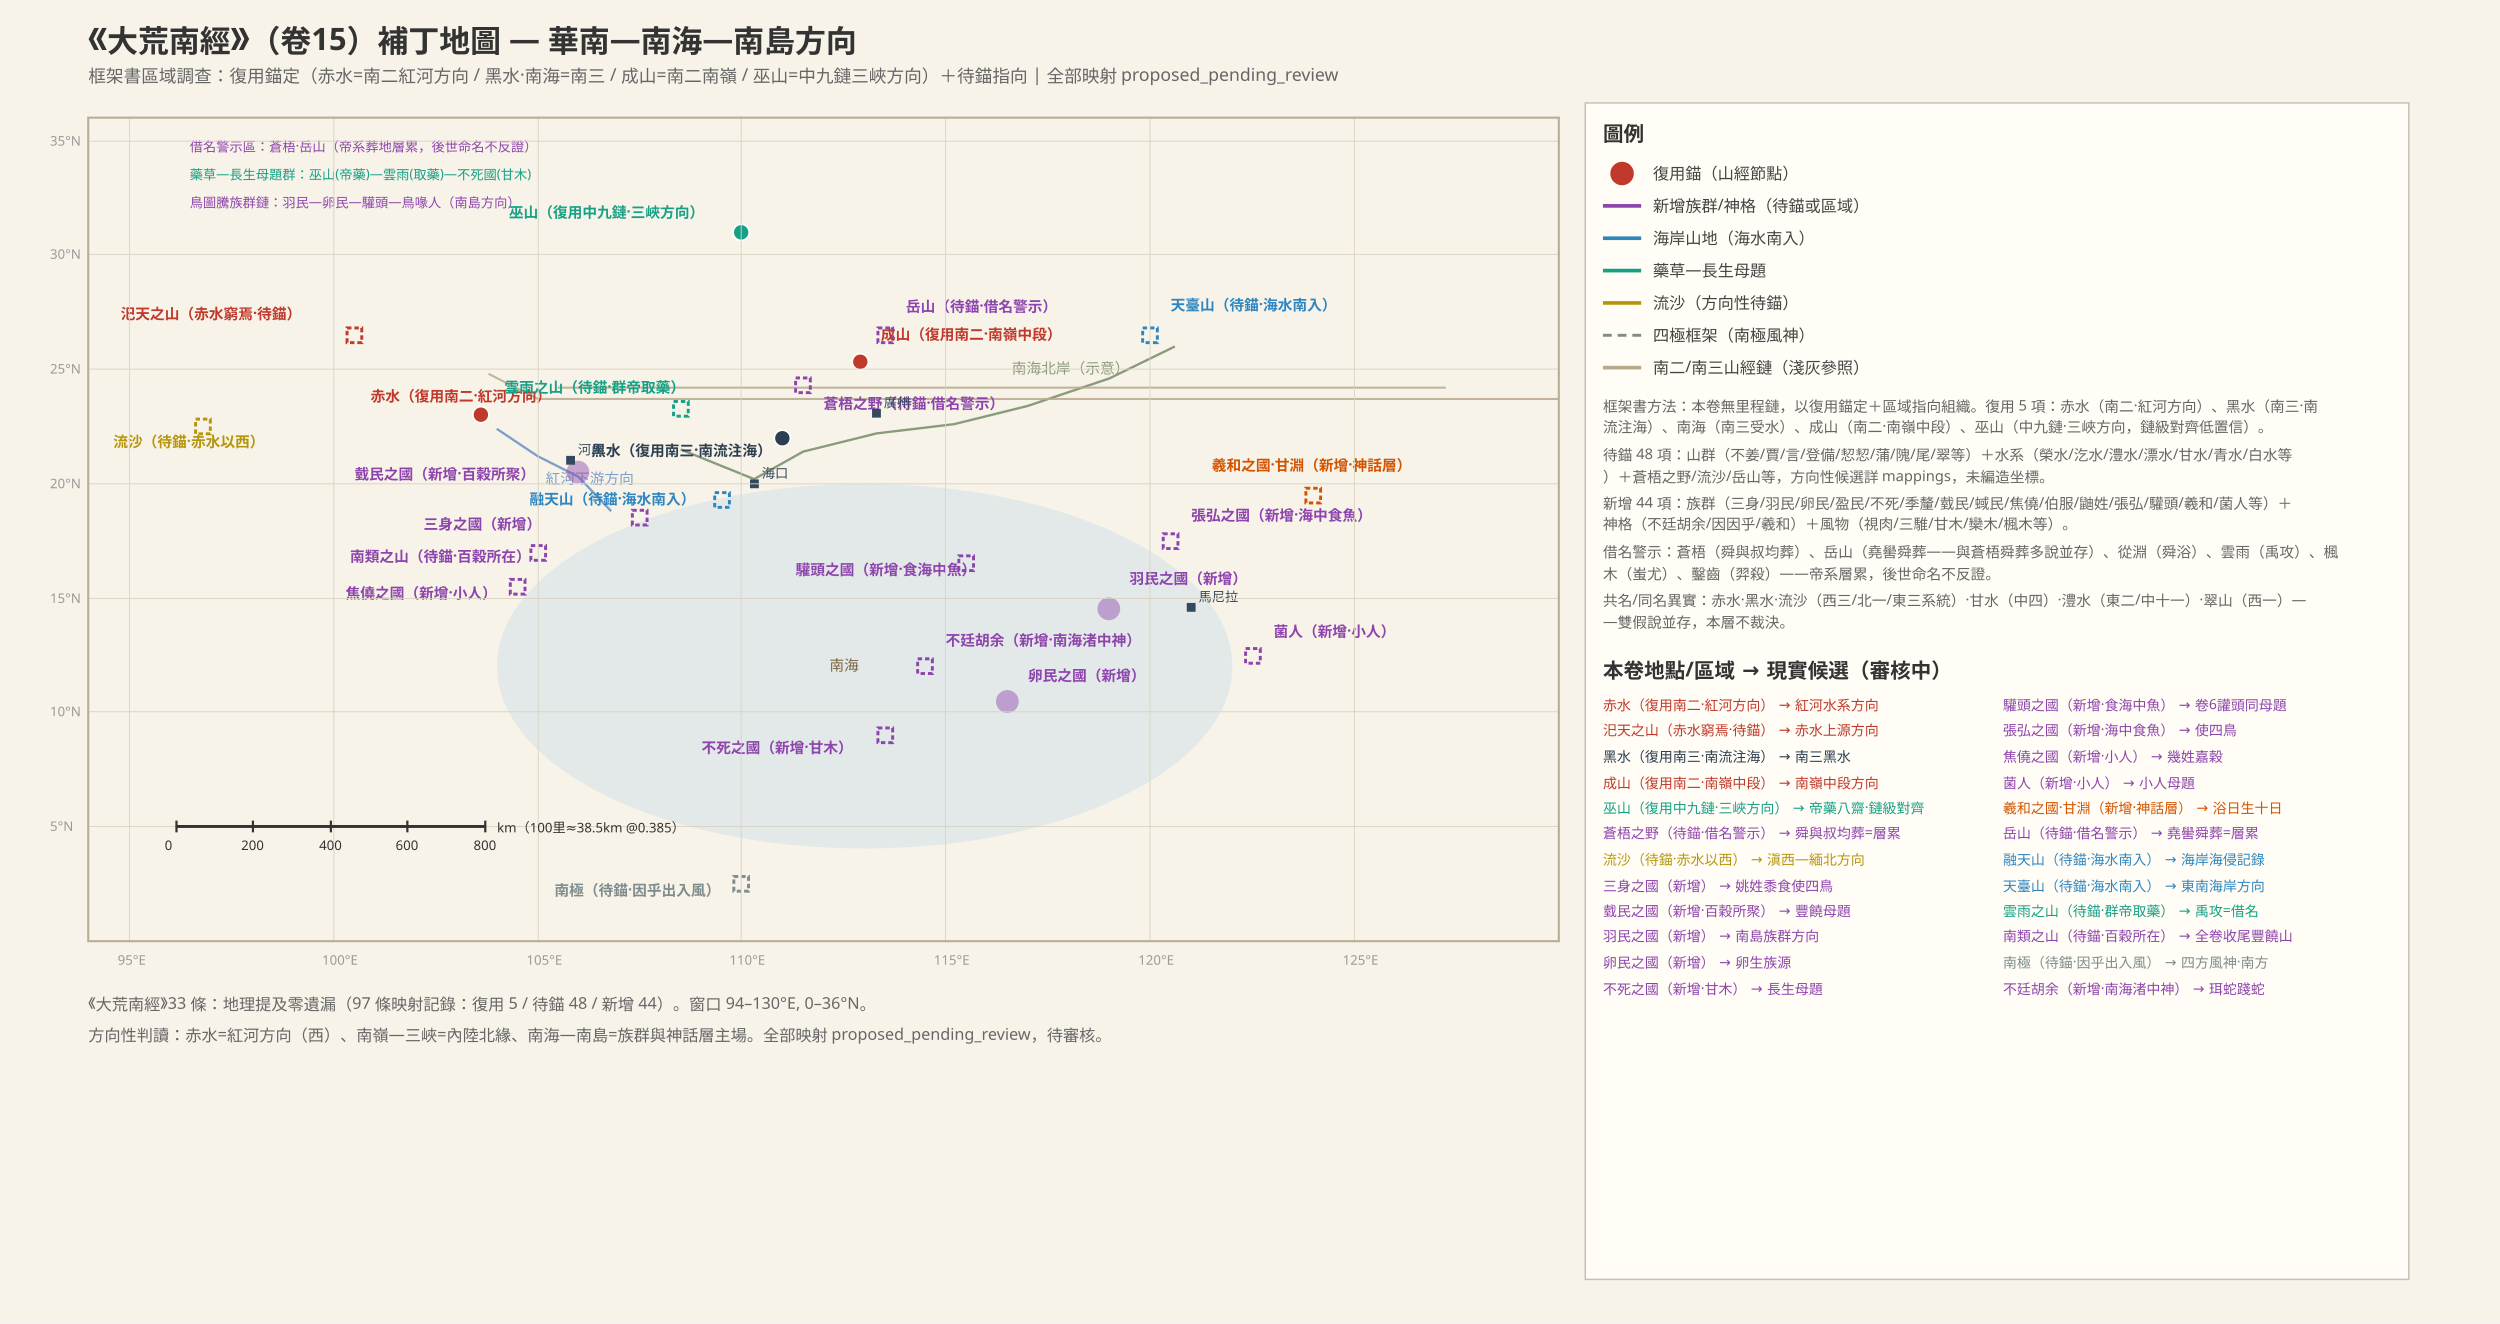
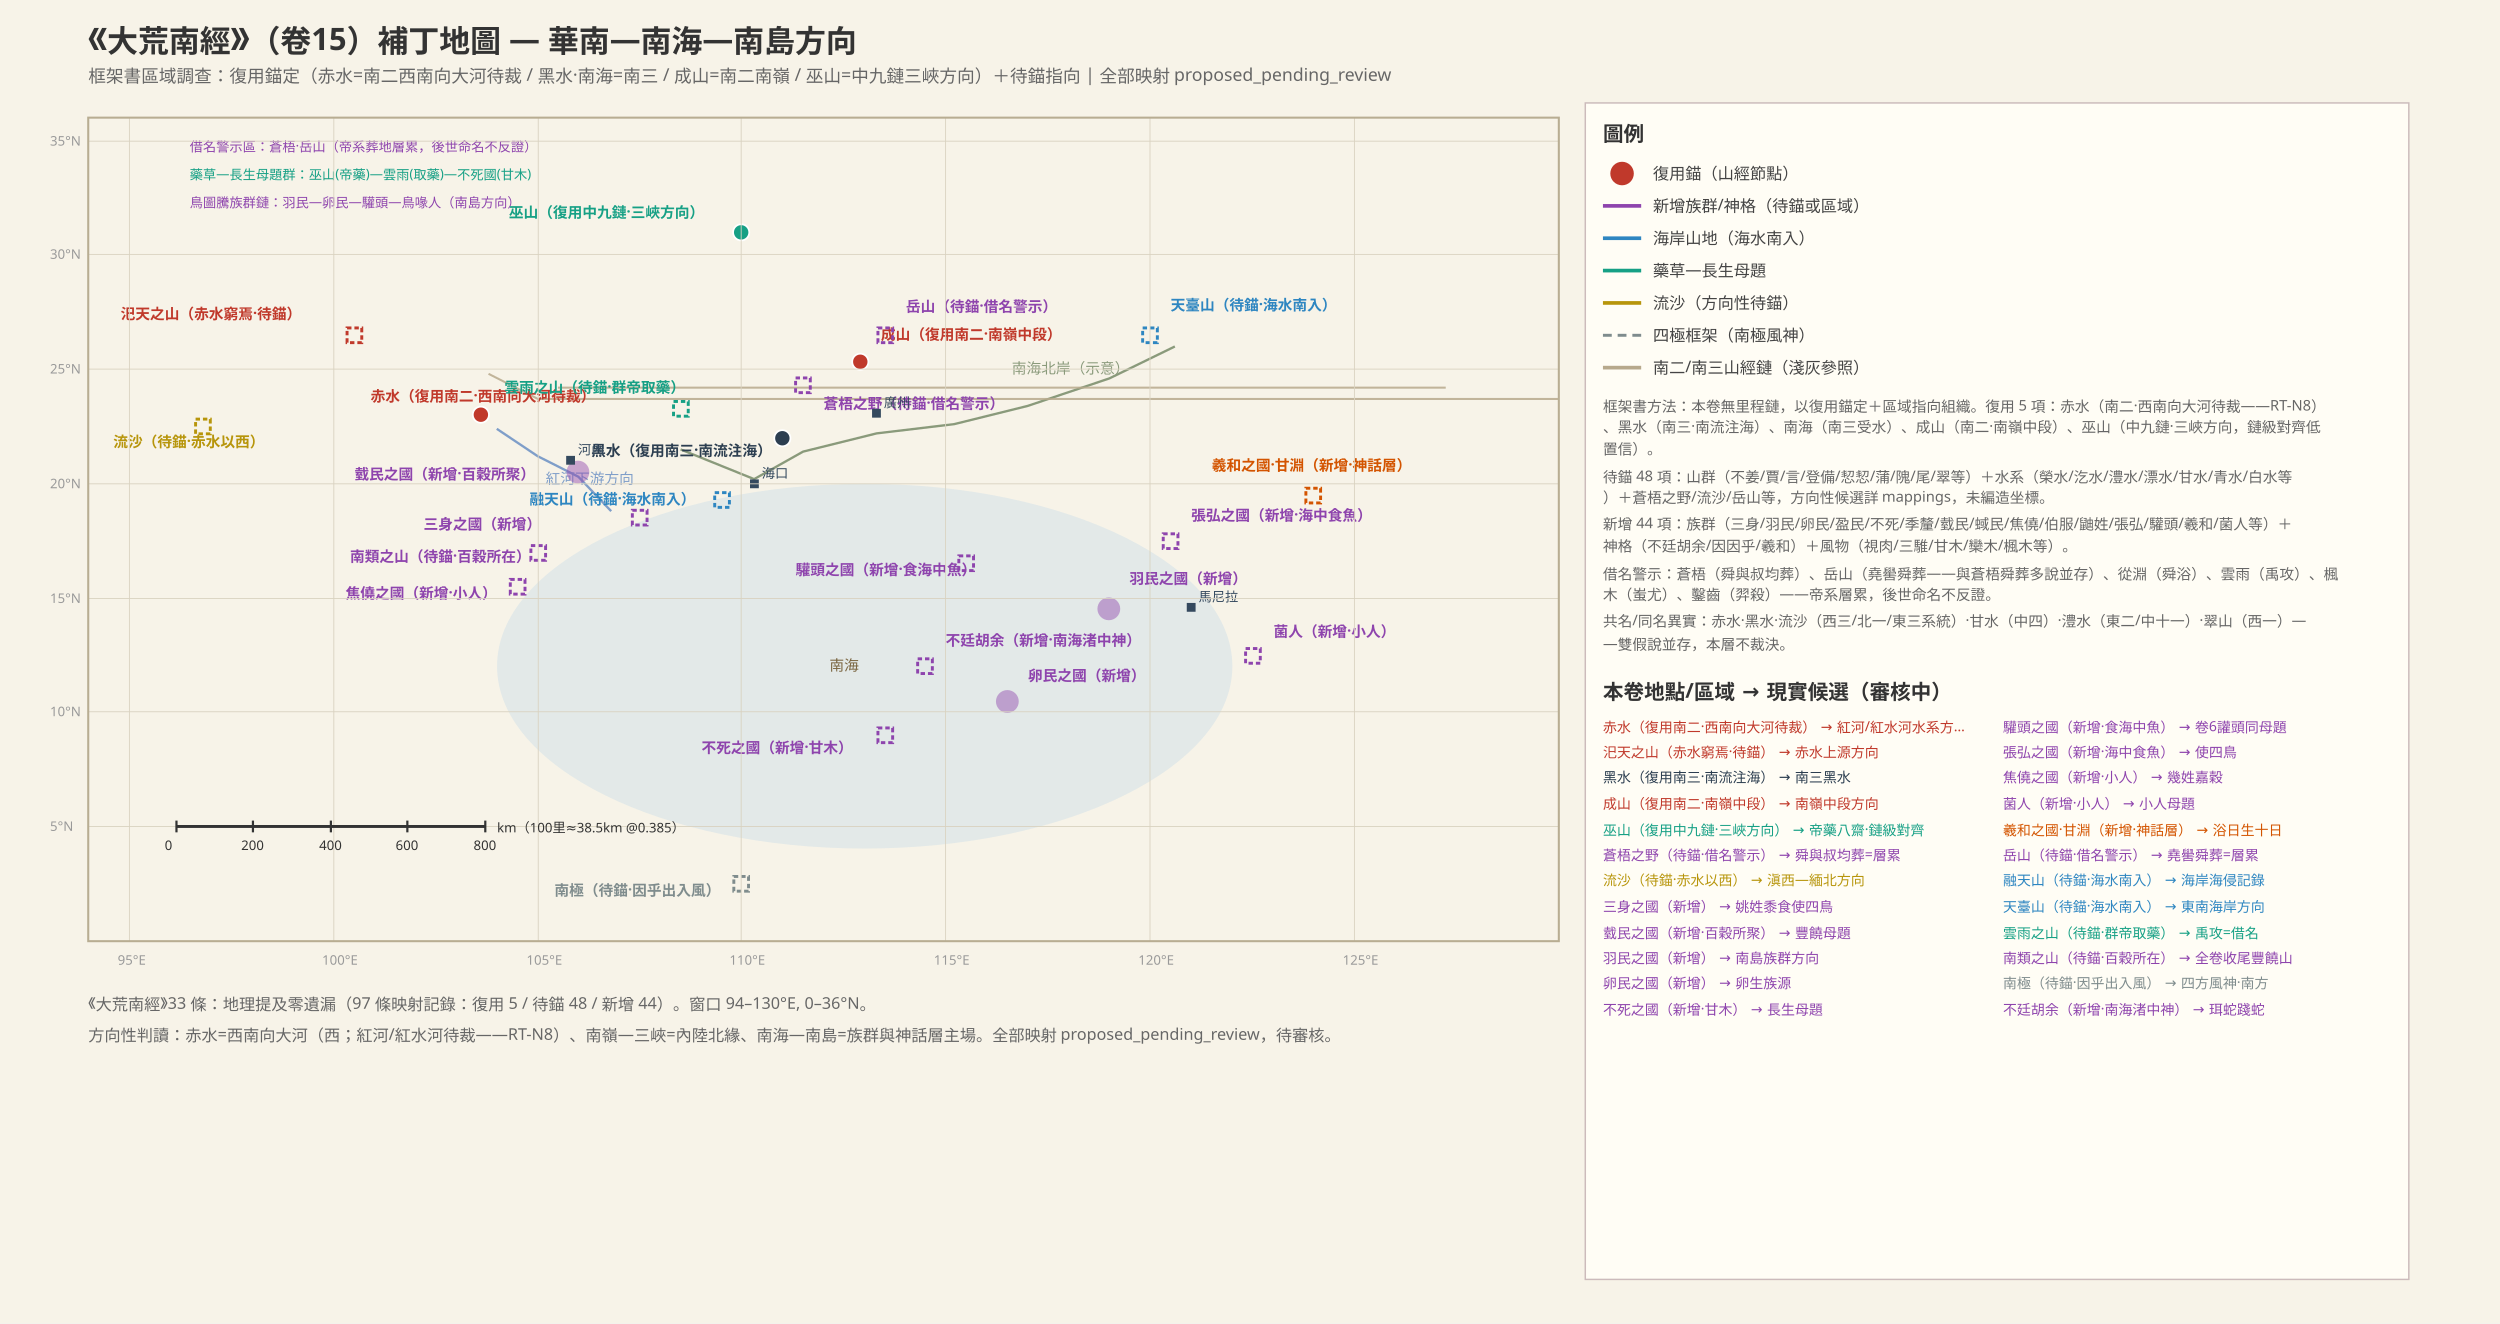
<svg xmlns="http://www.w3.org/2000/svg" width="1700" height="900" font-family="PingFang SC, Hiragino Sans GB, Microsoft YaHei, sans-serif">
  <rect width="1700" height="900" fill="#f7f3e8" />
  <clipPath id="mapclip">
    <rect x="60" y="80" width="1000" height="560" />
  </clipPath>
  <defs>
    <clipPath id="mapclip">
      <rect x="60" y="80" width="1000" height="560" />
    </clipPath>
    <pattern id="sand" width="8" height="8" patternUnits="userSpaceOnUse">
      <rect width="8" height="8" fill="#efe3c0" />
      <circle cx="2" cy="2" r="0.8" fill="#d6b96a" />
      <circle cx="6" cy="6" r="0.8" fill="#d6b96a" />
    </pattern>
  </defs>
  <text x="60" y="34" font-size="21" font-weight="bold" fill="#333">《大荒南經》（卷15）補丁地圖 — 華南—南海—南島方向</text>
-   <text x="60" y="56" font-size="12" fill="#666">框架書區域調查：復用錨定（赤水=南二紅河方向 / 黑水·南海=南三 / 成山=南二南嶺 / 巫山=中九鏈三峽方向）＋待錨指向 | 全部映射 proposed_pending_review</text>
+   <text x="60" y="56" font-size="12" fill="#666">框架書區域調查：復用錨定（赤水=南二西南向大河待裁 / 黑水·南海=南三 / 成山=南二南嶺 / 巫山=中九鏈三峽方向）＋待錨指向 | 全部映射 proposed_pending_review</text>
  <g clip-path="url(#mapclip)">
    <ellipse cx="588" cy="453" rx="250" ry="124" fill="#bcd6e8" opacity="0.35" />
    <text x="564" y="456" font-size="10" fill="#7a6540">南海</text>
    <polyline points="337.8,291.6 365.6,310.2 393.3,324.2 415.6,347.6" fill="none" stroke="#7f9ec9" stroke-width="1.6" />
    <text x="371" y="329" font-size="10" fill="#7f9ec9">紅河下游方向</text>
    <polyline points="462.8,305.6 512.8,325.8 546.1,307.1 596.1,294.7 648.9,288.4 698.9,276.0 754.4,257.3 798.9,235.6" fill="none" stroke="#8a9a7b" stroke-width="1.6" />
    <text x="688" y="254" font-size="10" fill="#8a9a7b">南海北岸（示意）</text>
    <polyline points="332.2,254.2 365.8,271.3 401.9,271.3 438.9,271.3 478.1,271.3 520.6,271.3 573.3,271.3 626.4,271.3 679.2,271.3 732.2,271.3 785.0,271.3 838.1,271.3 880.3,271.3 922.8,271.3 975.6,271.3 1028.6,271.3 1081.4,271.3" fill="none" stroke="#b7a98c" stroke-width="1.4" opacity="0.85" />
    <polyline points="379.4,263.6 432.2,263.6 484.7,263.6 537.5,263.6 579.7,263.6 621.7,263.6 674.4,263.6 726.9,263.6 779.7,263.6 821.9,263.6 860.8,263.6 921.9,263.6 983.1,263.6" fill="none" stroke="#b7a98c" stroke-width="1.4" opacity="0.85" />
    <text x="129" y="103" font-size="9" fill="#8e44ad">借名警示區：蒼梧·岳山（帝系葬地層累，後世命名不反證）</text>
    <text x="129" y="122" font-size="9" fill="#16a085">藥草—長生母題群：巫山(帝藥)—雲雨(取藥)—不死國(甘木)</text>
    <text x="129" y="141" font-size="9" fill="#8e44ad">鳥圖騰族群鏈：羽民—卵民—驩頭—鳥喙人（南島方向）</text>
    <circle cx="327" cy="282" r="5.5" fill="#c0392b" stroke="#fff" stroke-width="1.2" />
-     <text x="252" y="273" font-size="10" font-weight="bold" fill="#c0392b">赤水（復用南二·紅河方向）</text>
+     <text x="252" y="273" font-size="10" font-weight="bold" fill="#c0392b">赤水（復用南二·西南向大河待裁）</text>
    <rect x="236" y="223" width="10" height="10" fill="none" stroke="#c0392b" stroke-width="2" stroke-dasharray="3 2" />
    <text x="82" y="217" font-size="10" font-weight="bold" fill="#c0392b">汜天之山（赤水窮焉·待錨）</text>
    <circle cx="532" cy="298" r="5.5" fill="#2c3e50" stroke="#fff" stroke-width="1.2" />
    <text x="402" y="310" font-size="10" font-weight="bold" fill="#2c3e50">黑水（復用南三·南流注海）</text>
    <circle cx="585" cy="246" r="5.5" fill="#c0392b" stroke="#fff" stroke-width="1.2" />
    <text x="599" y="231" font-size="10" font-weight="bold" fill="#c0392b">成山（復用南二·南嶺中段）</text>
    <circle cx="504" cy="158" r="5.5" fill="#16a085" stroke="#fff" stroke-width="1.2" />
    <text x="346" y="148" font-size="10" font-weight="bold" fill="#16a085">巫山（復用中九鏈·三峽方向）</text>
    <rect x="541" y="257" width="10" height="10" fill="none" stroke="#8e44ad" stroke-width="2" stroke-dasharray="3 2" />
    <text x="560" y="278" font-size="10" font-weight="bold" fill="#8e44ad">蒼梧之野（待錨·借名警示）</text>
    <rect x="133" y="285" width="10" height="10" fill="none" stroke="#b7950b" stroke-width="2" stroke-dasharray="3 2" />
    <text x="77" y="304" font-size="10" font-weight="bold" fill="#b7950b">流沙（待錨·赤水以西）</text>
    <rect x="430" y="347" width="10" height="10" fill="none" stroke="#8e44ad" stroke-width="2" stroke-dasharray="3 2" />
    <text x="288" y="360" font-size="10" font-weight="bold" fill="#8e44ad">三身之國（新增）</text>
    <circle cx="393" cy="321" r="7" fill="#8e44ad" opacity="0.45" stroke="#8e44ad" stroke-width="1.5" />
    <text x="241" y="326" font-size="10" font-weight="bold" fill="#8e44ad">臷民之國（新增·百穀所聚）</text>
    <circle cx="754" cy="414" r="7" fill="#8e44ad" opacity="0.45" stroke="#8e44ad" stroke-width="1.5" />
    <text x="768" y="397" font-size="10" font-weight="bold" fill="#8e44ad">羽民之國（新增）</text>
    <circle cx="685" cy="477" r="7" fill="#8e44ad" opacity="0.45" stroke="#8e44ad" stroke-width="1.5" />
    <text x="699" y="463" font-size="10" font-weight="bold" fill="#8e44ad">卵民之國（新增）</text>
    <rect x="597" y="495" width="10" height="10" fill="none" stroke="#8e44ad" stroke-width="2" stroke-dasharray="3 2" />
    <text x="477" y="512" font-size="10" font-weight="bold" fill="#8e44ad">不死之國（新增·甘木）</text>
    <rect x="652" y="378" width="10" height="10" fill="none" stroke="#8e44ad" stroke-width="2" stroke-dasharray="3 2" />
    <text x="541" y="391" font-size="10" font-weight="bold" fill="#8e44ad">驩頭之國（新增·食海中魚）</text>
    <rect x="791" y="363" width="10" height="10" fill="none" stroke="#8e44ad" stroke-width="2" stroke-dasharray="3 2" />
    <text x="810" y="354" font-size="10" font-weight="bold" fill="#8e44ad">張弘之國（新增·海中食魚）</text>
    <rect x="347" y="394" width="10" height="10" fill="none" stroke="#8e44ad" stroke-width="2" stroke-dasharray="3 2" />
    <text x="235" y="407" font-size="10" font-weight="bold" fill="#8e44ad">焦僥之國（新增·小人）</text>
    <rect x="847" y="441" width="10" height="10" fill="none" stroke="#8e44ad" stroke-width="2" stroke-dasharray="3 2" />
    <text x="866" y="433" font-size="10" font-weight="bold" fill="#8e44ad">菌人（新增·小人）</text>
    <rect x="888" y="332" width="10" height="10" fill="none" stroke="#d35400" stroke-width="2" stroke-dasharray="3 2" />
    <text x="824" y="320" font-size="10" font-weight="bold" fill="#d35400">羲和之國·甘淵（新增·神話層）</text>
    <rect x="597" y="223" width="10" height="10" fill="none" stroke="#8e44ad" stroke-width="2" stroke-dasharray="3 2" />
    <text x="616" y="212" font-size="10" font-weight="bold" fill="#8e44ad">岳山（待錨·借名警示）</text>
    <rect x="486" y="335" width="10" height="10" fill="none" stroke="#2e86c1" stroke-width="2" stroke-dasharray="3 2" />
    <text x="360" y="343" font-size="10" font-weight="bold" fill="#2e86c1">融天山（待錨·海水南入）</text>
    <rect x="777" y="223" width="10" height="10" fill="none" stroke="#2e86c1" stroke-width="2" stroke-dasharray="3 2" />
    <text x="796" y="211" font-size="10" font-weight="bold" fill="#2e86c1">天臺山（待錨·海水南入）</text>
    <rect x="458" y="273" width="10" height="10" fill="none" stroke="#16a085" stroke-width="2" stroke-dasharray="3 2" />
    <text x="343" y="267" font-size="10" font-weight="bold" fill="#16a085">雲雨之山（待錨·群帝取藥）</text>
    <rect x="361" y="371" width="10" height="10" fill="none" stroke="#8e44ad" stroke-width="2" stroke-dasharray="3 2" />
    <text x="238" y="382" font-size="10" font-weight="bold" fill="#8e44ad">南類之山（待錨·百穀所在）</text>
    <rect x="499" y="596" width="10" height="10" fill="none" stroke="#7f8c8d" stroke-width="2" stroke-dasharray="3 2" />
    <text x="377" y="609" font-size="10" font-weight="bold" fill="#7f8c8d">南極（待錨·因乎出入風）</text>
    <rect x="624" y="448" width="10" height="10" fill="none" stroke="#8e44ad" stroke-width="2" stroke-dasharray="3 2" />
    <text x="643" y="439" font-size="10" font-weight="bold" fill="#8e44ad">不廷胡余（新增·南海渚中神）</text>
    <rect x="593" y="278" width="6" height="6" fill="#34495e" />
    <text x="601" y="277" font-size="9" fill="#34495e">廣州</text>
    <rect x="385" y="310" width="6" height="6" fill="#34495e" />
    <text x="393" y="309" font-size="9" fill="#34495e">河內</text>
    <rect x="510" y="326" width="6" height="6" fill="#34495e" />
    <text x="518" y="325" font-size="9" fill="#34495e">海口</text>
    <rect x="807" y="410" width="6" height="6" fill="#34495e" />
    <text x="815" y="409" font-size="9" fill="#34495e">馬尼拉</text>
  </g>
  <line x1="88" y1="640" x2="88" y2="80" stroke="#d9d2c0" stroke-width="0.6" />
  <text x="80" y="656" font-size="9" fill="#999">95°E</text>
  <line x1="227" y1="640" x2="227" y2="80" stroke="#d9d2c0" stroke-width="0.6" />
  <text x="219" y="656" font-size="9" fill="#999">100°E</text>
  <line x1="366" y1="640" x2="366" y2="80" stroke="#d9d2c0" stroke-width="0.6" />
  <text x="358" y="656" font-size="9" fill="#999">105°E</text>
  <line x1="504" y1="640" x2="504" y2="80" stroke="#d9d2c0" stroke-width="0.6" />
  <text x="496" y="656" font-size="9" fill="#999">110°E</text>
  <line x1="643" y1="640" x2="643" y2="80" stroke="#d9d2c0" stroke-width="0.6" />
  <text x="635" y="656" font-size="9" fill="#999">115°E</text>
  <line x1="782" y1="640" x2="782" y2="80" stroke="#d9d2c0" stroke-width="0.6" />
  <text x="774" y="656" font-size="9" fill="#999">120°E</text>
  <line x1="921" y1="640" x2="921" y2="80" stroke="#d9d2c0" stroke-width="0.6" />
  <text x="913" y="656" font-size="9" fill="#999">125°E</text>
  <line x1="60" y1="562" x2="1060" y2="562" stroke="#d9d2c0" stroke-width="0.6" />
  <text x="34" y="565" font-size="9" fill="#999">5°N</text>
  <line x1="60" y1="484" x2="1060" y2="484" stroke="#d9d2c0" stroke-width="0.6" />
  <text x="34" y="487" font-size="9" fill="#999">10°N</text>
  <line x1="60" y1="407" x2="1060" y2="407" stroke="#d9d2c0" stroke-width="0.6" />
  <text x="34" y="410" font-size="9" fill="#999">15°N</text>
  <line x1="60" y1="329" x2="1060" y2="329" stroke="#d9d2c0" stroke-width="0.6" />
  <text x="34" y="332" font-size="9" fill="#999">20°N</text>
  <line x1="60" y1="251" x2="1060" y2="251" stroke="#d9d2c0" stroke-width="0.6" />
  <text x="34" y="254" font-size="9" fill="#999">25°N</text>
  <line x1="60" y1="173" x2="1060" y2="173" stroke="#d9d2c0" stroke-width="0.6" />
  <text x="34" y="176" font-size="9" fill="#999">30°N</text>
  <line x1="60" y1="96" x2="1060" y2="96" stroke="#d9d2c0" stroke-width="0.6" />
  <text x="34" y="99" font-size="9" fill="#999">35°N</text>
  <rect x="60" y="80" width="1000" height="560" fill="none" stroke="#b8ad92" stroke-width="1.4" />
  <line x1="120" y1="562" x2="330" y2="562" stroke="#333" stroke-width="2" />
  <line x1="120" y1="558" x2="120" y2="566" stroke="#333" stroke-width="1.5" />
  <text x="112" y="578" font-size="9" fill="#333">0</text>
  <line x1="172" y1="558" x2="172" y2="566" stroke="#333" stroke-width="1.5" />
  <text x="164" y="578" font-size="9" fill="#333">200</text>
  <line x1="225" y1="558" x2="225" y2="566" stroke="#333" stroke-width="1.5" />
  <text x="217" y="578" font-size="9" fill="#333">400</text>
  <line x1="277" y1="558" x2="277" y2="566" stroke="#333" stroke-width="1.5" />
  <text x="269" y="578" font-size="9" fill="#333">600</text>
  <line x1="330" y1="558" x2="330" y2="566" stroke="#333" stroke-width="1.5" />
  <text x="322" y="578" font-size="9" fill="#333">800</text>
  <text x="338" y="566" font-size="9" fill="#333">km（100里≈38.5km @0.385）</text>
  <rect x="1078" y="70" width="560" height="800" fill="#fffdf5" stroke="#cbb" />
  <text x="1090" y="96" font-size="14" font-weight="bold" fill="#333">圖例</text>
  <circle cx="1103" cy="118" r="8" fill="#c0392b" />
  <text x="1124" y="122" font-size="11" fill="#444">復用錨（山經節點）</text>
  <line x1="1090" y1="140" x2="1116" y2="140" stroke="#8e44ad" stroke-width="2.5" />
  <text x="1124" y="144" font-size="11" fill="#444">新增族群/神格（待錨或區域）</text>
  <line x1="1090" y1="162" x2="1116" y2="162" stroke="#2e86c1" stroke-width="2.5" />
  <text x="1124" y="166" font-size="11" fill="#444">海岸山地（海水南入）</text>
  <line x1="1090" y1="184" x2="1116" y2="184" stroke="#16a085" stroke-width="2.5" />
  <text x="1124" y="188" font-size="11" fill="#444">藥草—長生母題</text>
  <line x1="1090" y1="206" x2="1116" y2="206" stroke="#b7950b" stroke-width="2.5" />
  <text x="1124" y="210" font-size="11" fill="#444">流沙（方向性待錨）</text>
  <line x1="1090" y1="228" x2="1116" y2="228" stroke="#7f8c8d" stroke-width="2" stroke-dasharray="6 4" />
  <text x="1124" y="232" font-size="11" fill="#444">四極框架（南極風神）</text>
  <line x1="1090" y1="250" x2="1116" y2="250" stroke="#b7a98c" stroke-width="2.5" />
  <text x="1124" y="254" font-size="11" fill="#444">南二/南三山經鏈（淺灰參照）</text>
-   <text x="1090" y="280" font-size="10" fill="#666">框架書方法：本卷無里程鏈，以復用錨定＋區域指向組織。復用 5 項：赤水（南二·紅河方向）、黑水（南三·南</text>
-   <text x="1090" y="294" font-size="10" fill="#666">流注海）、南海（南三受水）、成山（南二·南嶺中段）、巫山（中九鏈·三峽方向，鏈級對齊低置信）。</text>
-   <text x="1090" y="313" font-size="10" fill="#666">待錨 48 項：山群（不姜/賈/言/登備/恝恝/蒲/隗/尾/翠等）＋水系（榮水/汔水/澧水/漂水/甘水/青水/白水等</text>
-   <text x="1090" y="328" font-size="10" fill="#666">）＋蒼梧之野/流沙/岳山等，方向性候選詳 mappings，未編造坐標。</text>
-   <text x="1090" y="346" font-size="10" fill="#666">新增 44 項：族群（三身/羽民/卵民/盈民/不死/季釐/臷民/蜮民/焦僥/伯服/鼬姓/張弘/驩頭/羲和/菌人等）＋</text>
-   <text x="1090" y="360" font-size="10" fill="#666">神格（不廷胡余/因因乎/羲和）＋風物（視肉/三騅/甘木/欒木/楓木等）。</text>
-   <text x="1090" y="379" font-size="10" fill="#666">借名警示：蒼梧（舜與叔均葬）、岳山（堯嚳舜葬——與蒼梧舜葬多說並存）、從淵（舜浴）、雲雨（禹攻）、楓</text>
-   <text x="1090" y="394" font-size="10" fill="#666">木（蚩尤）、鑿齒（羿殺）——帝系層累，後世命名不反證。</text>
-   <text x="1090" y="412" font-size="10" fill="#666">共名/同名異實：赤水·黑水·流沙（西三/北一/東三系統）·甘水（中四）·澧水（東二/中十一）·翠山（西一）—</text>
-   <text x="1090" y="426" font-size="10" fill="#666">—雙假說並存，本層不裁決。</text>
-   <text x="1090" y="461.0" font-size="14" font-weight="bold" fill="#333">本卷地點/區域 → 現實候選（審核中）</text>
-   <text x="1090" y="483" font-size="9.5" fill="#c0392b">赤水（復用南二·紅河方向） → 紅河水系方向</text>
-   <text x="1090" y="500" font-size="9.5" fill="#c0392b">汜天之山（赤水窮焉·待錨） → 赤水上源方向</text>
-   <text x="1090" y="518" font-size="9.5" fill="#2c3e50">黑水（復用南三·南流注海） → 南三黑水</text>
-   <text x="1090" y="536" font-size="9.5" fill="#c0392b">成山（復用南二·南嶺中段） → 南嶺中段方向</text>
-   <text x="1090" y="553" font-size="9.5" fill="#16a085">巫山（復用中九鏈·三峽方向） → 帝藥八齋·鏈級對齊</text>
-   <text x="1090" y="570" font-size="9.5" fill="#8e44ad">蒼梧之野（待錨·借名警示） → 舜與叔均葬=層累</text>
-   <text x="1090" y="588" font-size="9.5" fill="#b7950b">流沙（待錨·赤水以西） → 滇西—緬北方向</text>
-   <text x="1090" y="606" font-size="9.5" fill="#8e44ad">三身之國（新增） → 姚姓黍食使四鳥</text>
-   <text x="1090" y="623" font-size="9.5" fill="#8e44ad">臷民之國（新增·百穀所聚） → 豐饒母題</text>
-   <text x="1090" y="640" font-size="9.5" fill="#8e44ad">羽民之國（新增） → 南島族群方向</text>
-   <text x="1090" y="658" font-size="9.5" fill="#8e44ad">卵民之國（新增） → 卵生族源</text>
-   <text x="1090" y="676" font-size="9.5" fill="#8e44ad">不死之國（新增·甘木） → 長生母題</text>
-   <text x="1362" y="483" font-size="9.5" fill="#8e44ad">驩頭之國（新增·食海中魚） → 卷6讙頭同母題</text>
-   <text x="1362" y="500" font-size="9.5" fill="#8e44ad">張弘之國（新增·海中食魚） → 使四鳥</text>
-   <text x="1362" y="518" font-size="9.5" fill="#8e44ad">焦僥之國（新增·小人） → 幾姓嘉穀</text>
-   <text x="1362" y="536" font-size="9.5" fill="#8e44ad">菌人（新增·小人） → 小人母題</text>
-   <text x="1362" y="553" font-size="9.5" fill="#d35400">羲和之國·甘淵（新增·神話層） → 浴日生十日</text>
-   <text x="1362" y="570" font-size="9.5" fill="#8e44ad">岳山（待錨·借名警示） → 堯嚳舜葬=層累</text>
-   <text x="1362" y="588" font-size="9.5" fill="#2e86c1">融天山（待錨·海水南入） → 海岸海侵記錄</text>
-   <text x="1362" y="606" font-size="9.5" fill="#2e86c1">天臺山（待錨·海水南入） → 東南海岸方向</text>
-   <text x="1362" y="623" font-size="9.5" fill="#16a085">雲雨之山（待錨·群帝取藥） → 禹攻=借名</text>
-   <text x="1362" y="640" font-size="9.5" fill="#8e44ad">南類之山（待錨·百穀所在） → 全卷收尾豐饒山</text>
-   <text x="1362" y="658" font-size="9.5" fill="#7f8c8d">南極（待錨·因乎出入風） → 四方風神·南方</text>
-   <text x="1362" y="676" font-size="9.5" fill="#8e44ad">不廷胡余（新增·南海渚中神） → 珥蛇踐蛇</text>
+   <text x="1090" y="280" font-size="10" fill="#666">框架書方法：本卷無里程鏈，以復用錨定＋區域指向組織。復用 5 項：赤水（南二·西南向大河待裁——RT-N8）</text>
+   <text x="1090" y="294" font-size="10" fill="#666">、黑水（南三·南流注海）、南海（南三受水）、成山（南二·南嶺中段）、巫山（中九鏈·三峽方向，鏈級對齊低</text>
+   <text x="1090" y="309" font-size="10" fill="#666">置信）。</text>
+   <text x="1090" y="328" font-size="10" fill="#666">待錨 48 項：山群（不姜/賈/言/登備/恝恝/蒲/隗/尾/翠等）＋水系（榮水/汔水/澧水/漂水/甘水/青水/白水等</text>
+   <text x="1090" y="342" font-size="10" fill="#666">）＋蒼梧之野/流沙/岳山等，方向性候選詳 mappings，未編造坐標。</text>
+   <text x="1090" y="360" font-size="10" fill="#666">新增 44 項：族群（三身/羽民/卵民/盈民/不死/季釐/臷民/蜮民/焦僥/伯服/鼬姓/張弘/驩頭/羲和/菌人等）＋</text>
+   <text x="1090" y="375" font-size="10" fill="#666">神格（不廷胡余/因因乎/羲和）＋風物（視肉/三騅/甘木/欒木/楓木等）。</text>
+   <text x="1090" y="394" font-size="10" fill="#666">借名警示：蒼梧（舜與叔均葬）、岳山（堯嚳舜葬——與蒼梧舜葬多說並存）、從淵（舜浴）、雲雨（禹攻）、楓</text>
+   <text x="1090" y="408" font-size="10" fill="#666">木（蚩尤）、鑿齒（羿殺）——帝系層累，後世命名不反證。</text>
+   <text x="1090" y="426" font-size="10" fill="#666">共名/同名異實：赤水·黑水·流沙（西三/北一/東三系統）·甘水（中四）·澧水（東二/中十一）·翠山（西一）—</text>
+   <text x="1090" y="441" font-size="10" fill="#666">—雙假說並存，本層不裁決。</text>
+   <text x="1090" y="475.5" font-size="14" font-weight="bold" fill="#333">本卷地點/區域 → 現實候選（審核中）</text>
+   <text x="1090" y="498" font-size="9.5" fill="#c0392b">赤水（復用南二·西南向大河待裁） → 紅河/紅水河水系方…</text>
+   <text x="1090" y="515" font-size="9.5" fill="#c0392b">汜天之山（赤水窮焉·待錨） → 赤水上源方向</text>
+   <text x="1090" y="532" font-size="9.5" fill="#2c3e50">黑水（復用南三·南流注海） → 南三黑水</text>
+   <text x="1090" y="550" font-size="9.5" fill="#c0392b">成山（復用南二·南嶺中段） → 南嶺中段方向</text>
+   <text x="1090" y="568" font-size="9.5" fill="#16a085">巫山（復用中九鏈·三峽方向） → 帝藥八齋·鏈級對齊</text>
+   <text x="1090" y="585" font-size="9.5" fill="#8e44ad">蒼梧之野（待錨·借名警示） → 舜與叔均葬=層累</text>
+   <text x="1090" y="602" font-size="9.5" fill="#b7950b">流沙（待錨·赤水以西） → 滇西—緬北方向</text>
+   <text x="1090" y="620" font-size="9.5" fill="#8e44ad">三身之國（新增） → 姚姓黍食使四鳥</text>
+   <text x="1090" y="638" font-size="9.5" fill="#8e44ad">臷民之國（新增·百穀所聚） → 豐饒母題</text>
+   <text x="1090" y="655" font-size="9.5" fill="#8e44ad">羽民之國（新增） → 南島族群方向</text>
+   <text x="1090" y="672" font-size="9.5" fill="#8e44ad">卵民之國（新增） → 卵生族源</text>
+   <text x="1090" y="690" font-size="9.5" fill="#8e44ad">不死之國（新增·甘木） → 長生母題</text>
+   <text x="1362" y="498" font-size="9.5" fill="#8e44ad">驩頭之國（新增·食海中魚） → 卷6讙頭同母題</text>
+   <text x="1362" y="515" font-size="9.5" fill="#8e44ad">張弘之國（新增·海中食魚） → 使四鳥</text>
+   <text x="1362" y="532" font-size="9.5" fill="#8e44ad">焦僥之國（新增·小人） → 幾姓嘉穀</text>
+   <text x="1362" y="550" font-size="9.5" fill="#8e44ad">菌人（新增·小人） → 小人母題</text>
+   <text x="1362" y="568" font-size="9.5" fill="#d35400">羲和之國·甘淵（新增·神話層） → 浴日生十日</text>
+   <text x="1362" y="585" font-size="9.5" fill="#8e44ad">岳山（待錨·借名警示） → 堯嚳舜葬=層累</text>
+   <text x="1362" y="602" font-size="9.5" fill="#2e86c1">融天山（待錨·海水南入） → 海岸海侵記錄</text>
+   <text x="1362" y="620" font-size="9.5" fill="#2e86c1">天臺山（待錨·海水南入） → 東南海岸方向</text>
+   <text x="1362" y="638" font-size="9.5" fill="#16a085">雲雨之山（待錨·群帝取藥） → 禹攻=借名</text>
+   <text x="1362" y="655" font-size="9.5" fill="#8e44ad">南類之山（待錨·百穀所在） → 全卷收尾豐饒山</text>
+   <text x="1362" y="672" font-size="9.5" fill="#7f8c8d">南極（待錨·因乎出入風） → 四方風神·南方</text>
+   <text x="1362" y="690" font-size="9.5" fill="#8e44ad">不廷胡余（新增·南海渚中神） → 珥蛇踐蛇</text>
  <text x="60" y="686" font-size="11" fill="#666">《大荒南經》33 條：地理提及零遺漏（97 條映射記錄：復用 5 / 待錨 48 / 新增 44）。窗口 94–130°E, 0–36°N。</text>
-   <text x="60" y="708" font-size="11" fill="#666">方向性判讀：赤水=紅河方向（西）、南嶺—三峽=內陸北緣、南海—南島=族群與神話層主場。全部映射 proposed_pending_review，待審核。</text>
+   <text x="60" y="708" font-size="11" fill="#666">方向性判讀：赤水=西南向大河（西；紅河/紅水河待裁——RT-N8）、南嶺—三峽=內陸北緣、南海—南島=族群與神話層主場。全部映射 proposed_pending_review，待審核。</text>
</svg>
